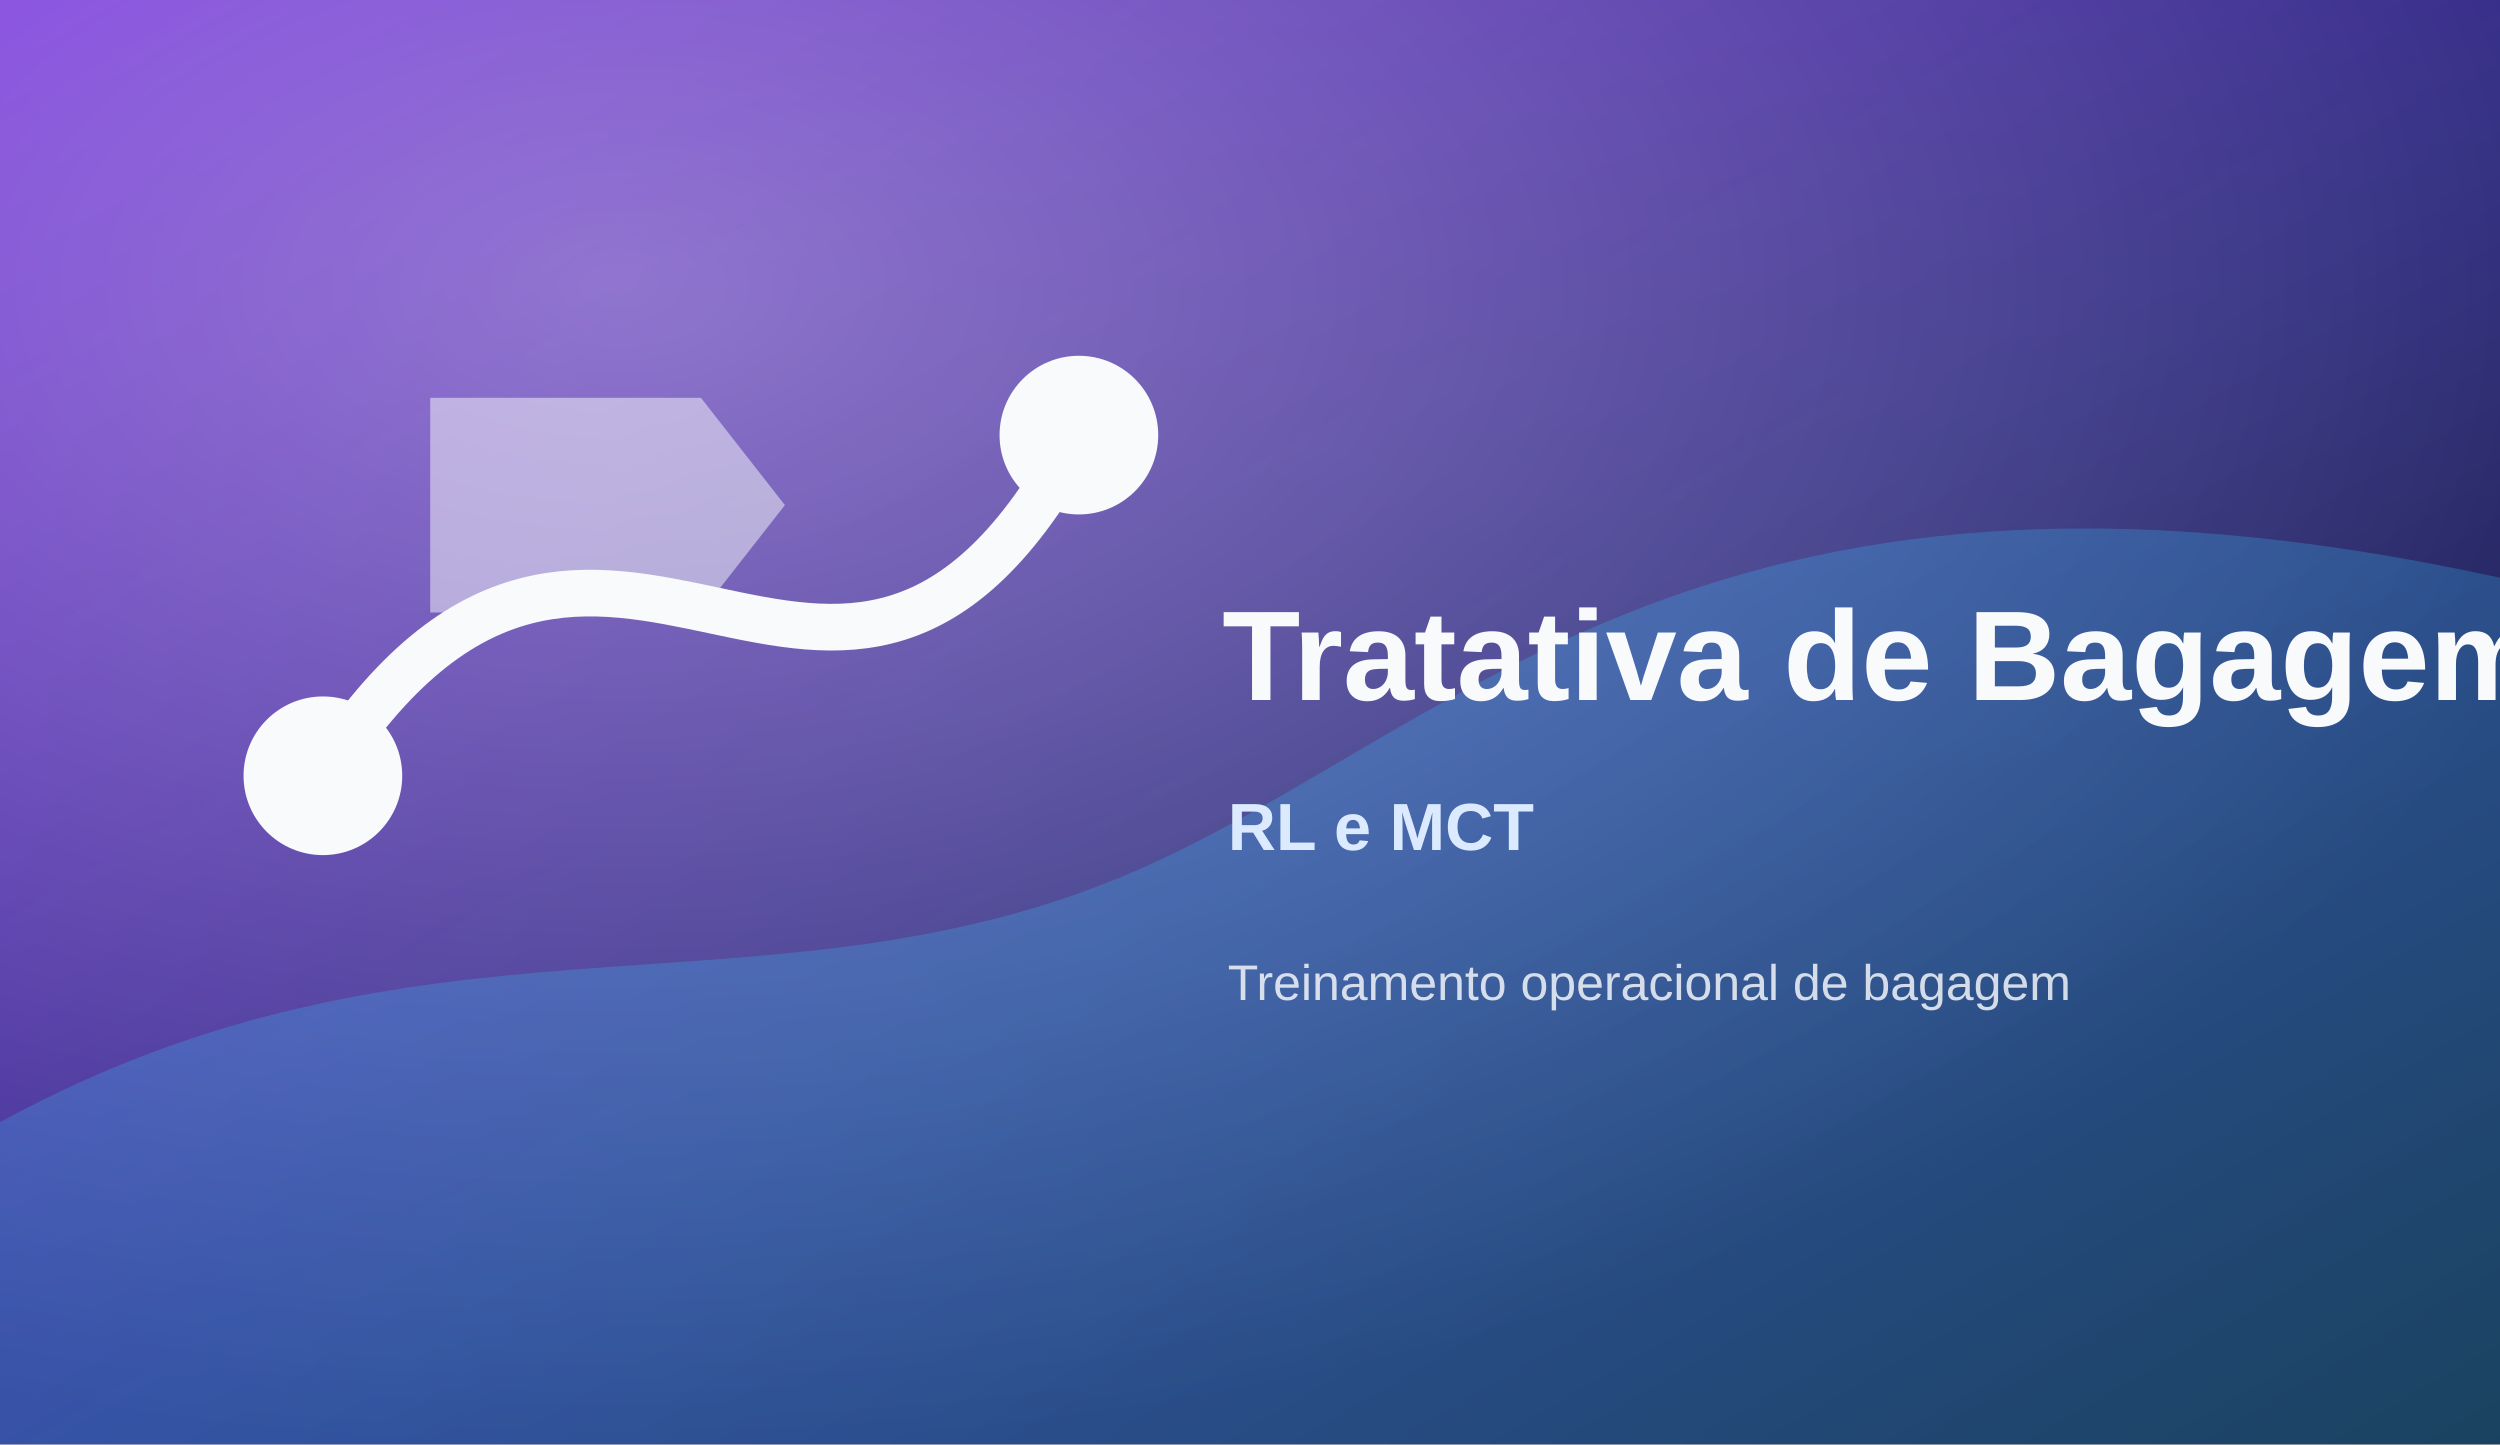
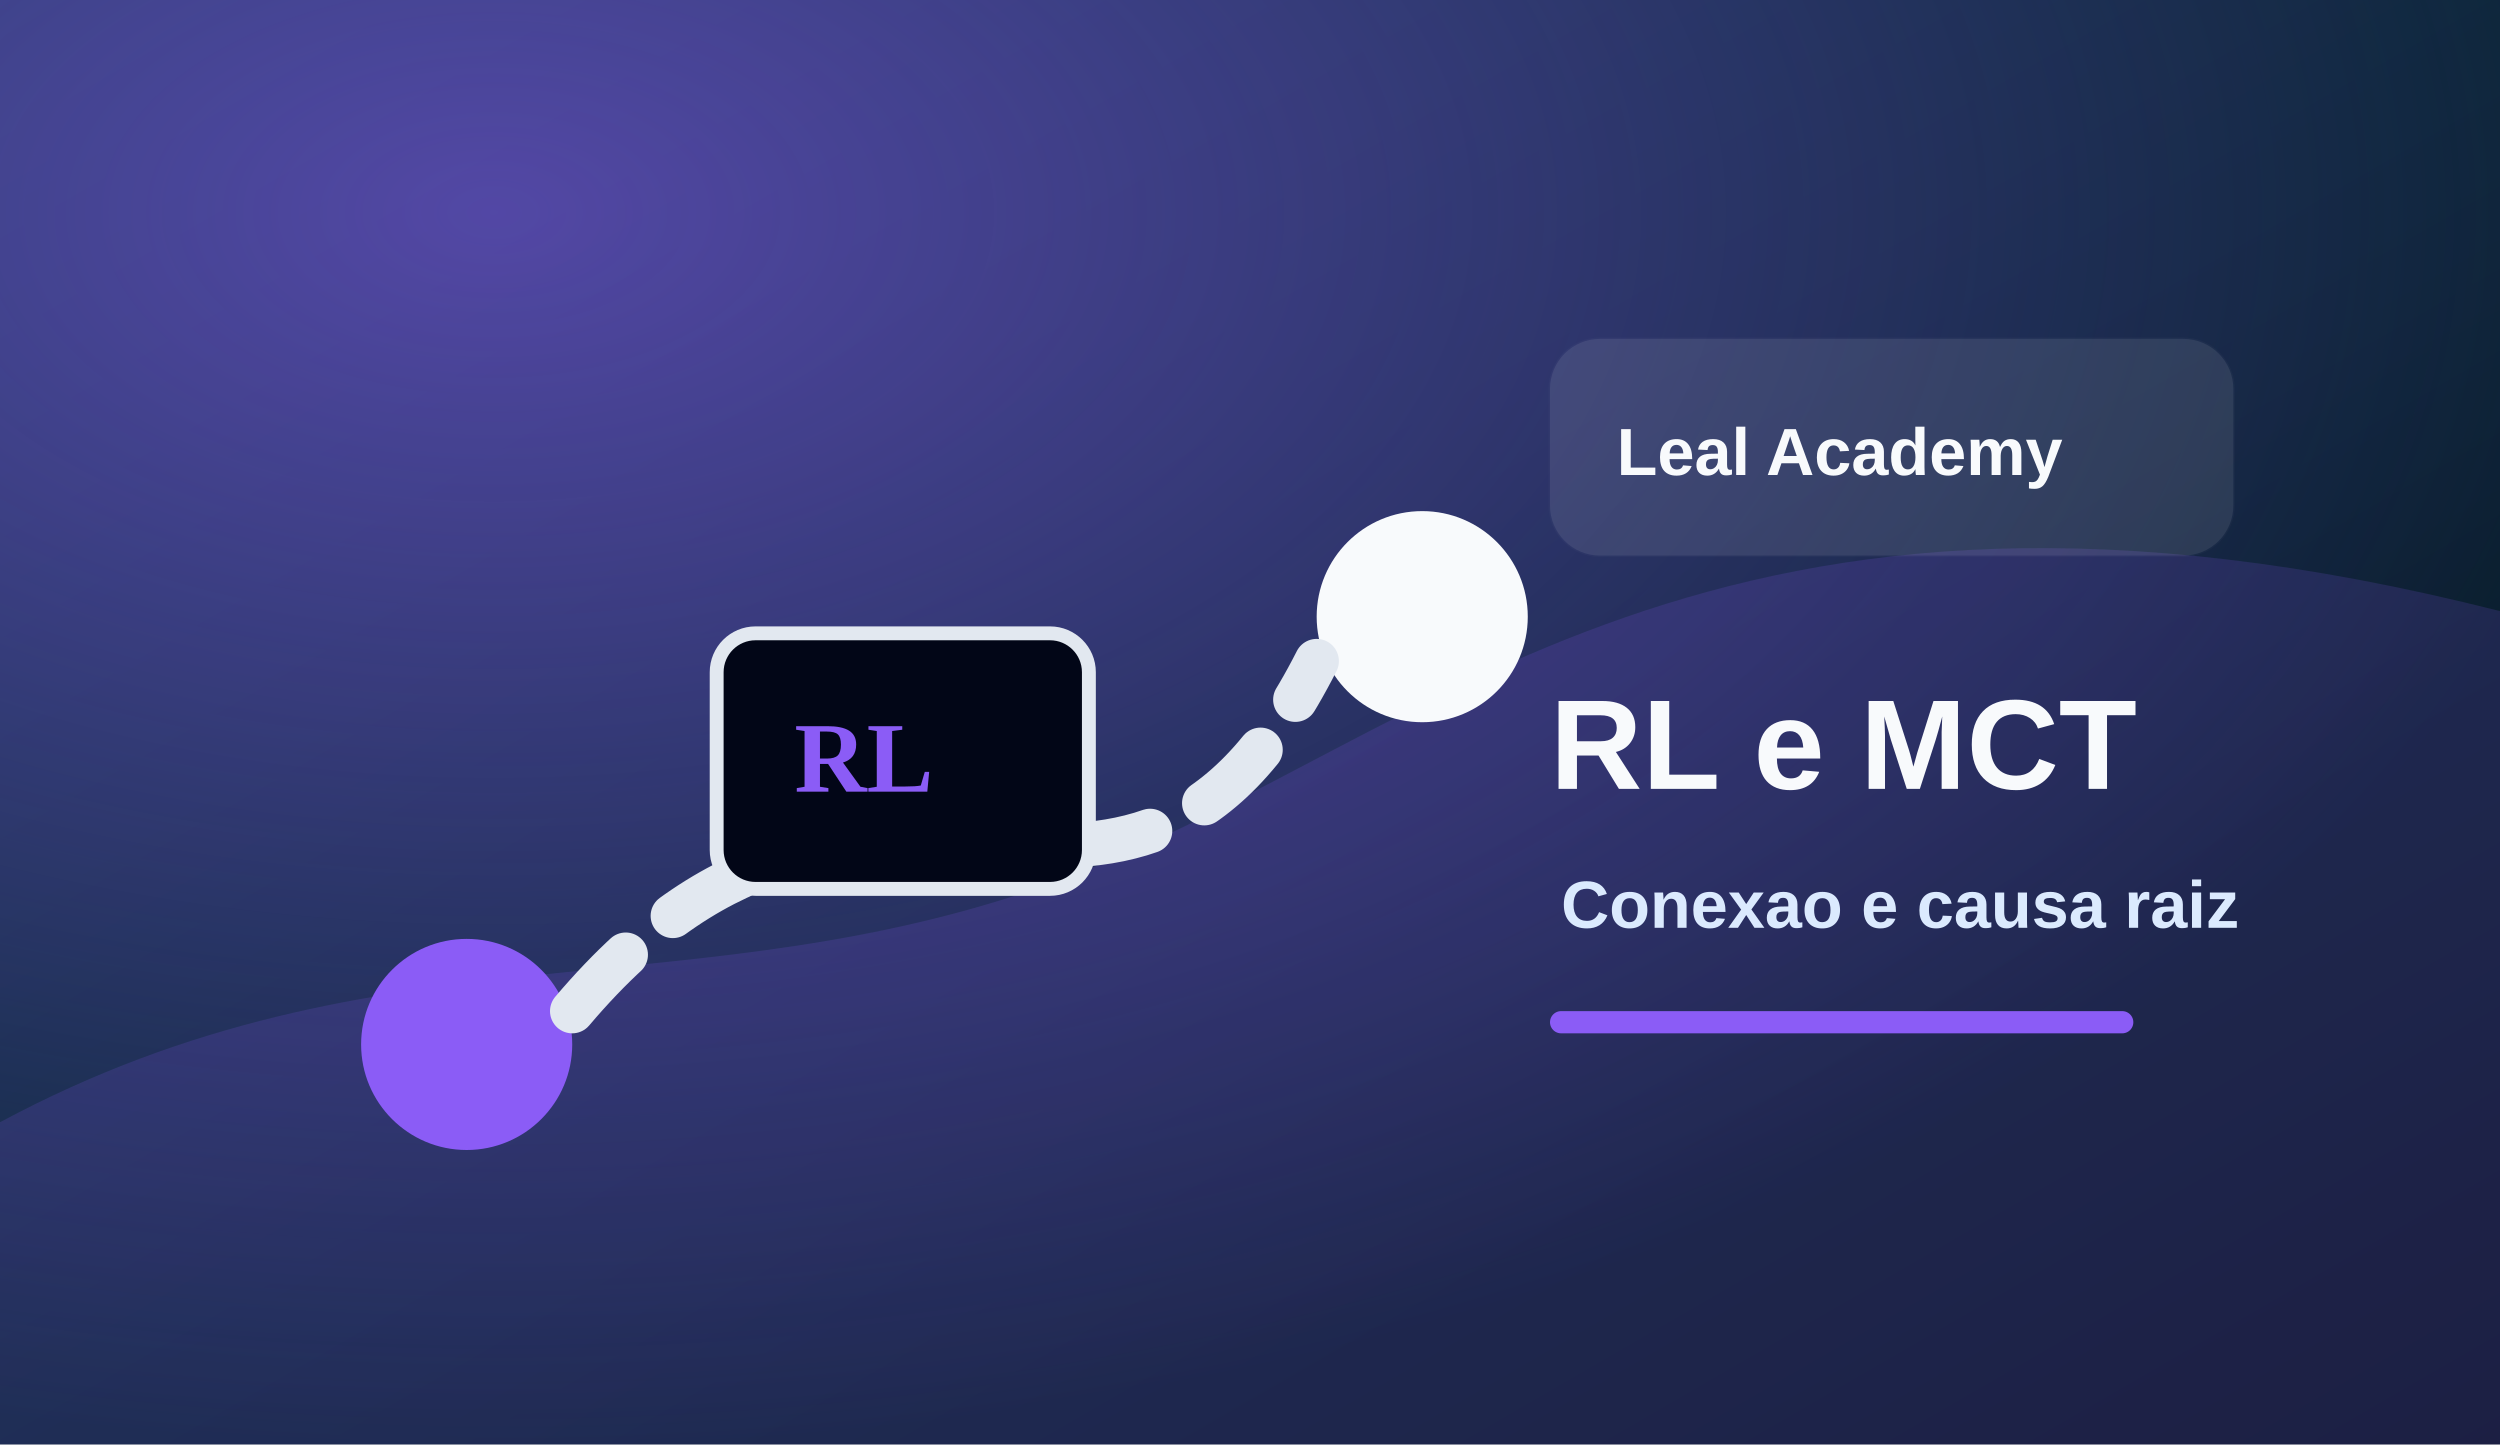
- <svg xmlns="http://www.w3.org/2000/svg" width="900" height="520" viewBox="0 0 900 520" role="img" aria-label="Tratativa de Bagagem - RL e MCT">
+ <svg xmlns="http://www.w3.org/2000/svg" width="900" height="520" viewBox="0 0 900 520" role="img" aria-label="RL e MCT">
  <defs>
-     <linearGradient id="g" x1="0" x2="1" y1="0" y2="1">
-       <stop offset="0" stop-color="#6d28d9" />
-       <stop offset=".55" stop-color="#312e81" />
-       <stop offset="1" stop-color="#0f172a" />
+     <linearGradient id="bg" x1="0" x2="1" y1="0" y2="1">
+       <stop offset="0" stop-color="#0f3448" />
+       <stop offset=".55" stop-color="#0b2436" />
+       <stop offset="1" stop-color="#071421" />
    </linearGradient>
-     <radialGradient id="light" cx=".25" cy=".2" r=".8">
-       <stop offset="0" stop-color="#ffffff" stop-opacity=".35" />
-       <stop offset="1" stop-color="#ffffff" stop-opacity="0" />
+     <radialGradient id="halo" cx=".20" cy=".15" r=".85">
+       <stop offset="0" stop-color="#8b5cf6" stop-opacity=".55" />
+       <stop offset="1" stop-color="#8b5cf6" stop-opacity="0" />
    </radialGradient>
  </defs>
-   <rect width="900" height="520" fill="url(#g)" />
-   <rect width="900" height="520" fill="url(#light)" />
-   <path d="M0 404c150-82 270-36 398-86 122-48 210-174 502-110v312H0z" fill="#38bdf8" opacity=".26" />
-   <g transform="translate(44 34) scale(.84)" fill="none" stroke-linecap="round" stroke-linejoin="round">
-     <path d="M86 292c120-188 220 48 324-146" fill="none" stroke="#f8fafc" stroke-width="20" stroke-linecap="round" />
-     <circle cx="86" cy="292" r="34" fill="#f8fafc" />
-     <circle cx="410" cy="146" r="34" fill="#f8fafc" />
-     <path d="M132 130h116l36 46-36 46H132z" fill="#f8fafc" opacity=".5" />
+   <rect width="900" height="520" fill="url(#bg)" />
+   <rect width="900" height="520" fill="url(#halo)" />
+   <path d="M0 404c138-74 250-38 384-88 132-50 232-168 516-96v300H0z" fill="#8b5cf6" opacity=".16" />
+   <g transform="translate(42 38)">
+     <circle cx="126" cy="338" r="38" fill="#8b5cf6" />
+     <circle cx="470" cy="184" r="38" fill="#f8fafc" />
+     <path d="M164 326c110-130 198 12 268-126" stroke="#e2e8f0" stroke-width="16" fill="none" stroke-linecap="round" stroke-dasharray="28 22" />
+     <rect x="216" y="190" width="134" height="92" rx="14" fill="#020617" stroke="#e2e8f0" stroke-width="5" />
+     <text x="244" y="247" fill="#8b5cf6" font-size="36" font-weight="900">RL</text>
  </g>
-   <text x="440" y="252" fill="#f8fafc" font-family="Segoe UI, Arial, sans-serif" font-size="46" font-weight="800">Tratativa de Bagagem</text>
-   <text x="442" y="306" fill="#dbeafe" font-family="Segoe UI, Arial, sans-serif" font-size="24" font-weight="600">RL e MCT</text>
-   <text x="442" y="360" fill="#f8fafc" opacity=".82" font-family="Segoe UI, Arial, sans-serif" font-size="18">Treinamento operacional de bagagem</text>
+   <rect x="558" y="122" width="246" height="78" rx="18" fill="#ffffff" opacity=".10" stroke="#ffffff" stroke-opacity=".22" />
+   <text x="582" y="171" fill="#f8fafc" font-family="Segoe UI, Arial, sans-serif" font-size="24" font-weight="800">Leal Academy</text>
+   <text x="558" y="284" fill="#f8fafc" font-family="Segoe UI, Arial, sans-serif" font-size="46" font-weight="900">RL e MCT</text>
+   <text x="562" y="334" fill="#dbeafe" font-family="Segoe UI, Arial, sans-serif" font-size="24" font-weight="700">Conexao e causa raiz</text>
+   <path d="M562 368h202" stroke="#8b5cf6" stroke-width="8" stroke-linecap="round" />
</svg>
